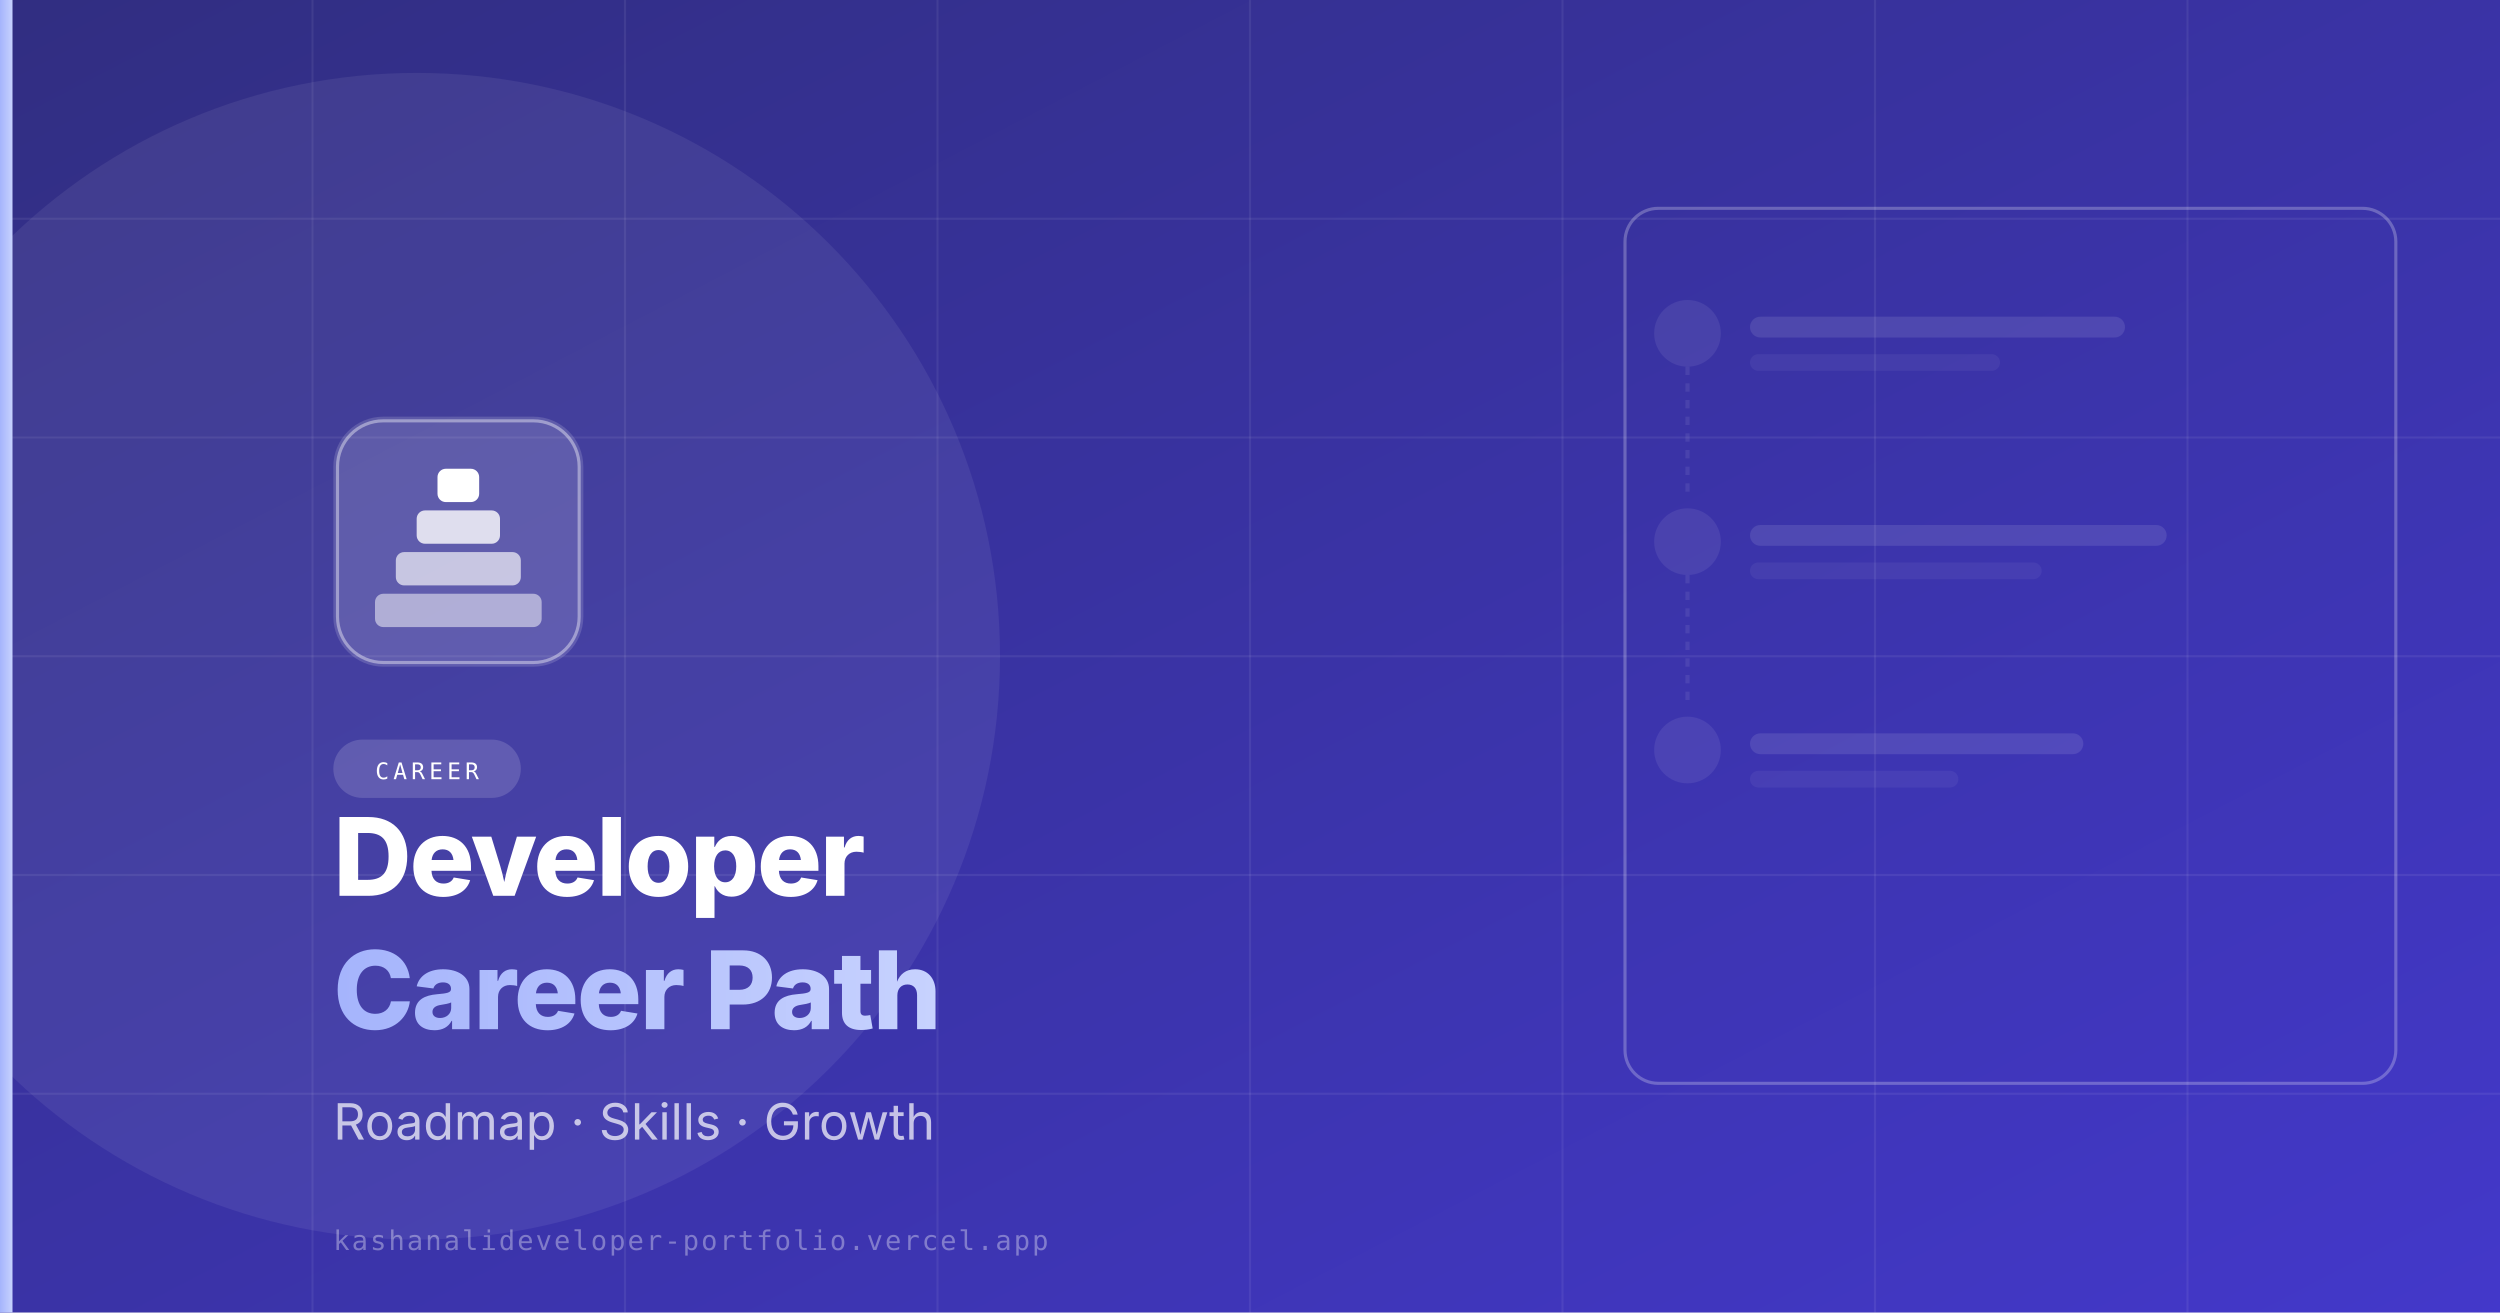
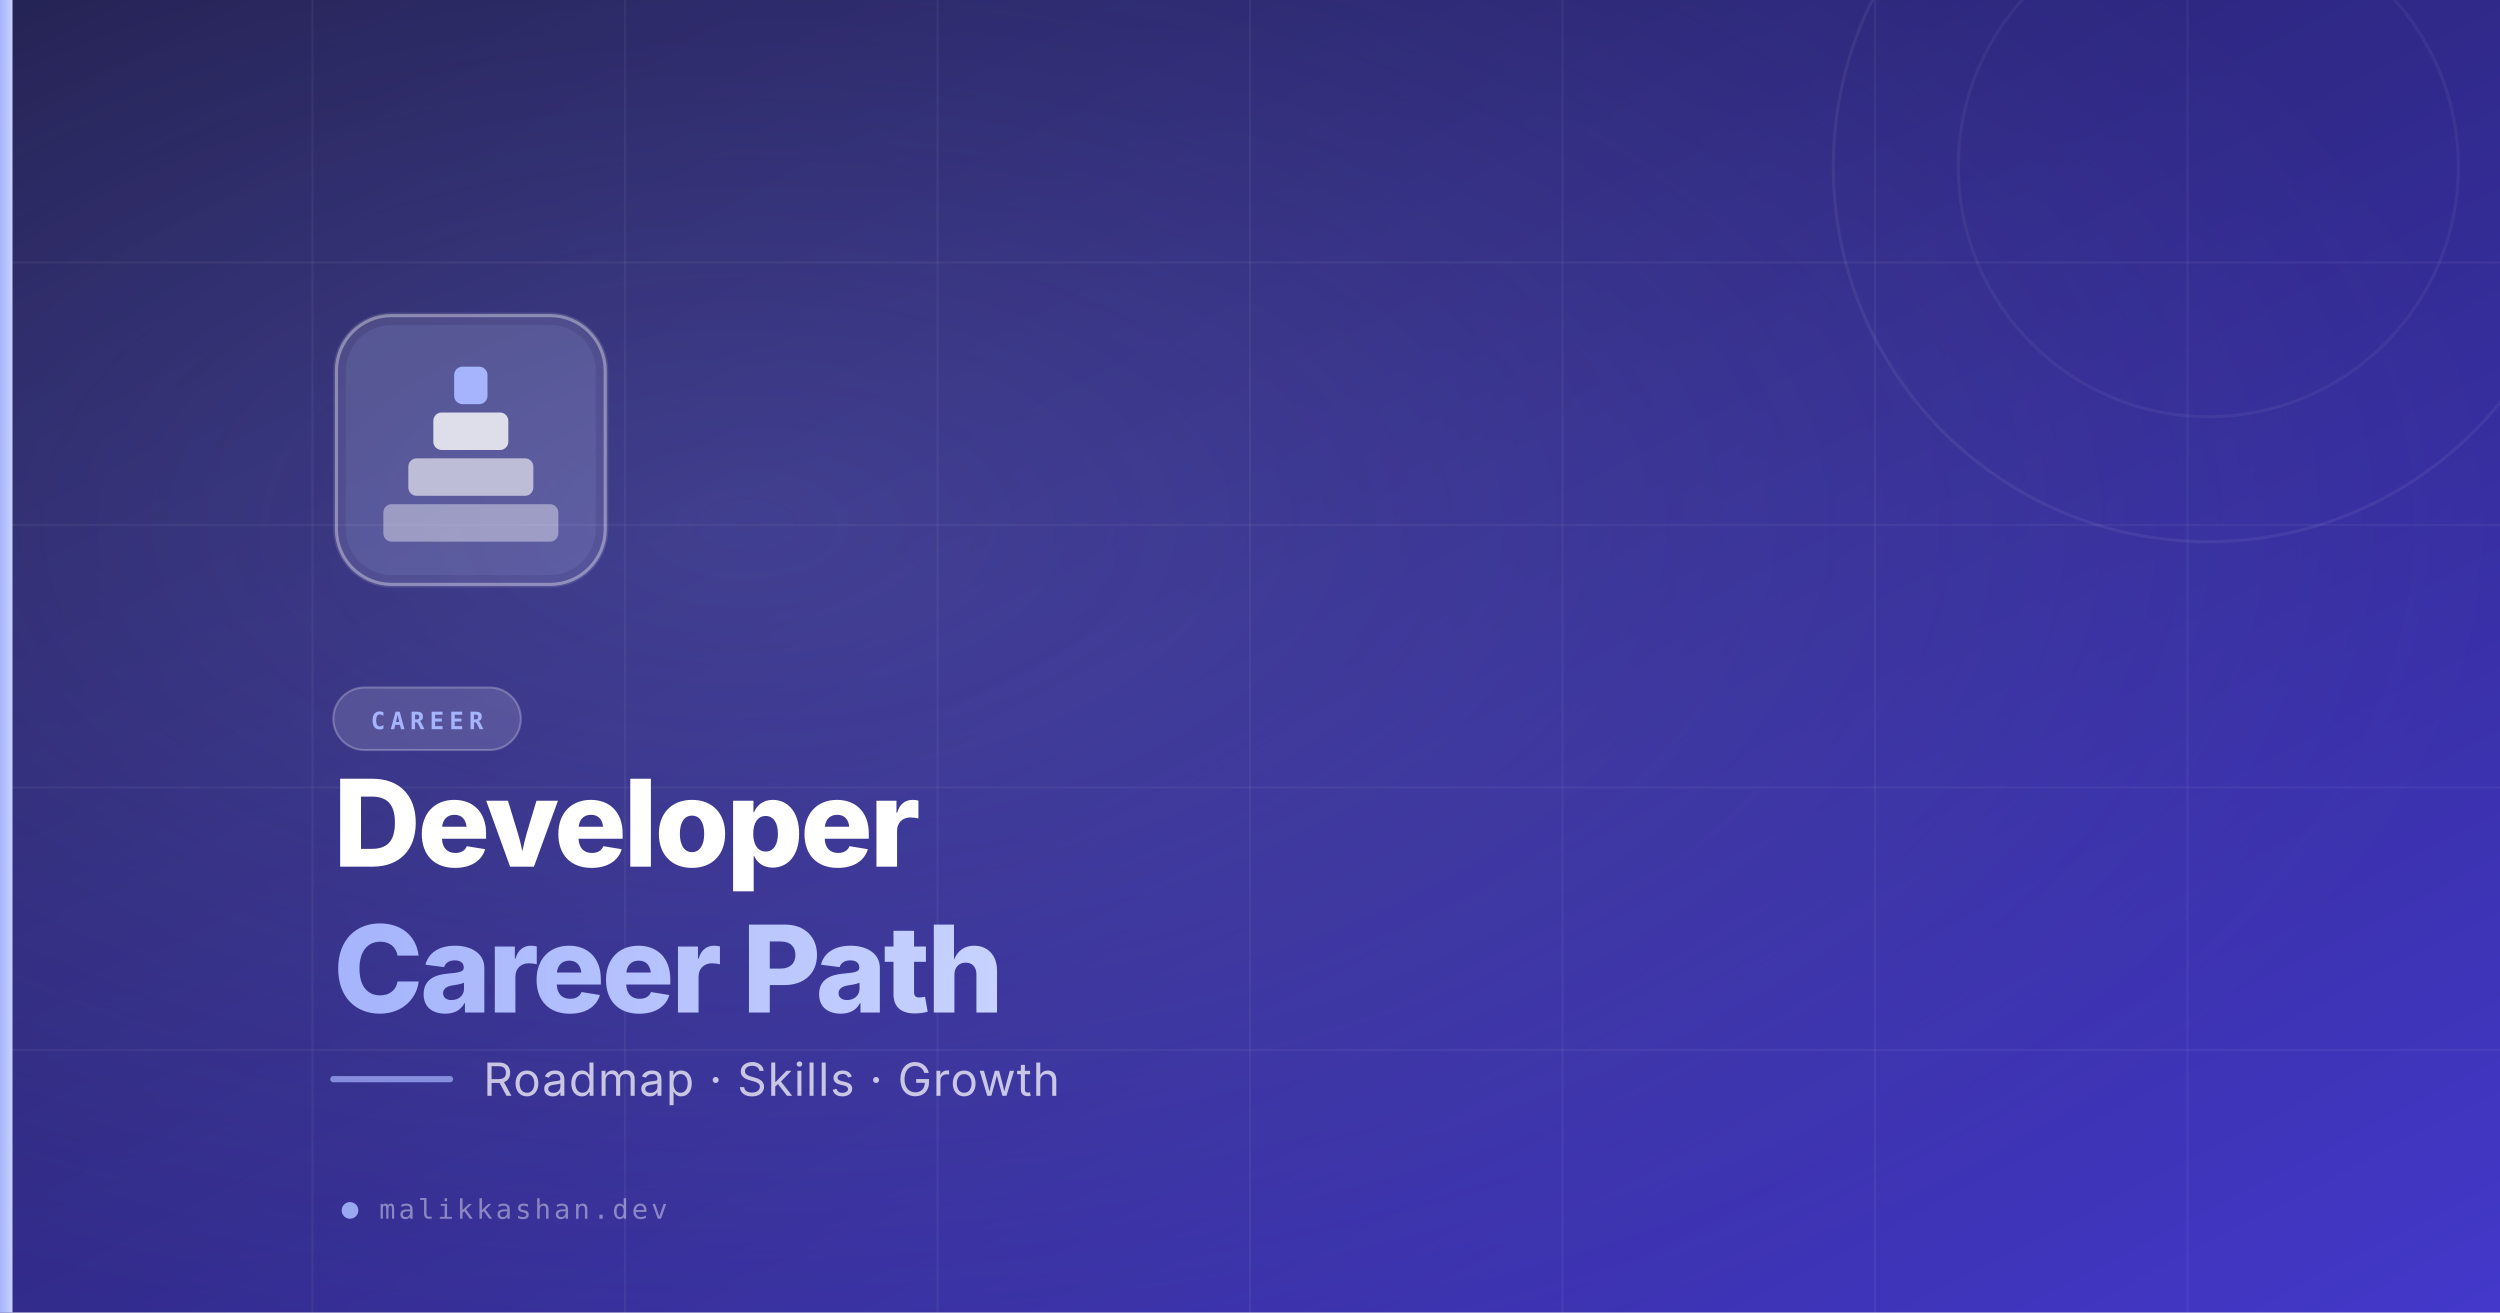
- <svg xmlns="http://www.w3.org/2000/svg" width="1200" height="630" viewBox="0 0 1200 630">
+ <svg xmlns="http://www.w3.org/2000/svg" width="1200" height="630" viewBox="0 0 1200 630" role="img" aria-label="Developer Career Path">
  <defs>
    <linearGradient id="bg" x1="0%" y1="0%" x2="100%" y2="100%">
-       <stop offset="0%" style="stop-color:#312e81" />
-       <stop offset="100%" style="stop-color:#4338ca" />
+       <stop offset="0%" stop-color="#1e1b4b" />
+       <stop offset="100%" stop-color="#4338ca" />
    </linearGradient>
    <linearGradient id="acc" x1="0%" y1="0%" x2="100%" y2="0%">
-       <stop offset="0%" style="stop-color:#a5b4fc" />
-       <stop offset="100%" style="stop-color:#c7d2fe" />
+       <stop offset="0%" stop-color="#a5b4fc" />
+       <stop offset="100%" stop-color="#c7d2fe" />
    </linearGradient>
+     <radialGradient id="glow" cx="30%" cy="40%" r="70%">
+       <stop offset="0%" stop-color="#a5b4fc" stop-opacity="0.18" />
+       <stop offset="100%" stop-color="#a5b4fc" stop-opacity="0" />
+     </radialGradient>
  </defs>
  <rect width="1200" height="630" fill="url(#bg)" />
-   <g stroke="rgba(255,255,255,0.07)" stroke-width="1">
-     <line x1="0" y1="105" x2="1200" y2="105" />
-     <line x1="0" y1="210" x2="1200" y2="210" />
-     <line x1="0" y1="315" x2="1200" y2="315" />
-     <line x1="0" y1="420" x2="1200" y2="420" />
-     <line x1="0" y1="525" x2="1200" y2="525" />
+   <rect width="1200" height="630" fill="url(#glow)" />
+   <g stroke="rgba(255,255,255,0.05)" stroke-width="1">
+     <line x1="0" y1="126" x2="1200" y2="126" />
+     <line x1="0" y1="252" x2="1200" y2="252" />
+     <line x1="0" y1="378" x2="1200" y2="378" />
+     <line x1="0" y1="504" x2="1200" y2="504" />
    <line x1="150" y1="0" x2="150" y2="630" />
    <line x1="300" y1="0" x2="300" y2="630" />
    <line x1="450" y1="0" x2="450" y2="630" />
    <line x1="600" y1="0" x2="600" y2="630" />
    <line x1="750" y1="0" x2="750" y2="630" />
    <line x1="900" y1="0" x2="900" y2="630" />
    <line x1="1050" y1="0" x2="1050" y2="630" />
  </g>
-   <circle cx="200" cy="315" r="280" fill="white" opacity="0.07" />
+   <circle cx="1060" cy="80" r="180" fill="none" stroke="rgba(255,255,255,0.06)" stroke-width="1.5" />
+   <circle cx="1060" cy="80" r="120" fill="none" stroke="rgba(255,255,255,0.05)" stroke-width="1.5" />
  <rect x="0" y="0" width="6" height="630" fill="url(#acc)" />
-   <g transform="translate(160, 200)">
-     <rect width="120" height="120" rx="24" fill="white" opacity="0.15" />
-     <rect x="2" y="2" width="116" height="116" rx="22" fill="none" stroke="white" stroke-width="1.5" opacity="0.4" />
-     <rect x="20" y="85" width="80" height="16" rx="4" fill="white" opacity="0.5" />
-     <rect x="30" y="65" width="60" height="16" rx="4" fill="white" opacity="0.65" />
-     <rect x="40" y="45" width="40" height="16" rx="4" fill="white" opacity="0.8" />
-     <rect x="50" y="25" width="20" height="16" rx="4" fill="white" />
+   <g transform="translate(160, 150)">
+     <rect width="132" height="132" rx="28" fill="rgba(255,255,255,0.12)" />
+     <rect x="1.5" y="1.5" width="129" height="129" rx="26.5" fill="none" stroke="rgba(255,255,255,0.35)" stroke-width="1.5" />
+     <rect x="6" y="6" width="120" height="120" rx="22" fill="#a5b4fc" opacity="0.10" />
+     <g transform="translate(6, 6)">
+       <rect x="18" y="86" width="84" height="18" rx="4" fill="#fff" opacity="0.4" />
+       <rect x="30" y="64" width="60" height="18" rx="4" fill="#fff" opacity="0.6" />
+       <rect x="42" y="42" width="36" height="18" rx="4" fill="#fff" opacity="0.8" />
+       <rect x="52" y="20" width="16" height="18" rx="4" fill="#a5b4fc" />
+     </g>
  </g>
-   <rect x="160" y="355" width="90" height="28" rx="14" fill="white" opacity="0.15" />
-   <text x="205" y="374" font-family="monospace" font-size="11" fill="white" text-anchor="middle" letter-spacing="2">CAREER</text>
-   <text x="160" y="430" font-family="'Inter','Helvetica Neue',sans-serif" font-size="52" font-weight="800" fill="white" letter-spacing="-1">Developer</text>
-   <text x="160" y="494" font-family="'Inter','Helvetica Neue',sans-serif" font-size="52" font-weight="800" fill="url(#acc)" letter-spacing="-1">Career Path</text>
-   <text x="160" y="547" font-family="'Inter','Helvetica Neue',sans-serif" font-size="24" font-weight="400" fill="rgba(255,255,255,0.7)">Roadmap · Skills · Growth</text>
-   <g transform="translate(780, 100)" opacity="0.25">
-     <rect width="370" height="420" rx="16" fill="none" stroke="white" stroke-width="1.5" />
-     <circle cx="30" cy="60" r="16" fill="white" opacity="0.3" />
-     <rect x="60" y="52" width="180" height="10" rx="5" fill="white" opacity="0.4" />
-     <rect x="60" y="70" width="120" height="8" rx="4" fill="white" opacity="0.2" />
-     <line x1="30" y1="76" x2="30" y2="140" stroke="white" stroke-width="2" stroke-dasharray="4,4" opacity="0.3" />
-     <circle cx="30" cy="160" r="16" fill="white" opacity="0.3" />
-     <rect x="60" y="152" width="200" height="10" rx="5" fill="white" opacity="0.4" />
-     <rect x="60" y="170" width="140" height="8" rx="4" fill="white" opacity="0.2" />
-     <line x1="30" y1="176" x2="30" y2="240" stroke="white" stroke-width="2" stroke-dasharray="4,4" opacity="0.3" />
-     <circle cx="30" cy="260" r="16" fill="white" opacity="0.3" />
-     <rect x="60" y="252" width="160" height="10" rx="5" fill="white" opacity="0.4" />
-     <rect x="60" y="270" width="100" height="8" rx="4" fill="white" opacity="0.2" />
+   <rect x="160" y="330" width="90" height="30" rx="15" fill="rgba(255,255,255,0.14)" stroke="rgba(255,255,255,0.25)" stroke-width="1" />
+   <text x="205" y="350" font-family="'JetBrains Mono','Consolas',monospace" font-size="11.5" fill="#a5b4fc" text-anchor="middle" letter-spacing="2.5" font-weight="700">CAREER</text>
+   <text x="160" y="416" font-family="'Poppins','Inter','Segoe UI',sans-serif" font-size="58" font-weight="800" fill="#ffffff" letter-spacing="-1.5">Developer</text>
+   <text x="160" y="486" font-family="'Poppins','Inter','Segoe UI',sans-serif" font-size="58" font-weight="800" fill="url(#acc)" letter-spacing="-1.5">Career Path</text>
+   <line x1="160" y1="518" x2="216" y2="518" stroke="#a5b4fc" stroke-width="3" stroke-linecap="round" opacity="0.7" />
+   <text x="232" y="526" font-family="'Poppins','Inter','Segoe UI',sans-serif" font-size="22" font-weight="400" fill="rgba(255,255,255,0.72)" letter-spacing="0.5">Roadmap · Skills · Growth</text>
+   <g transform="translate(160, 585)">
+     <circle cx="8" cy="-4" r="4" fill="#a5b4fc" opacity="0.9" />
+     <text x="22" y="0" font-family="'JetBrains Mono','Consolas',monospace" font-size="13" fill="rgba(255,255,255,0.42)" letter-spacing="1.5">malikkashan.dev</text>
  </g>
-   <text x="160" y="600" font-family="monospace" font-size="13" fill="rgba(255,255,255,0.35)" letter-spacing="1">kashanalideveloper-portfolio.vercel.app</text>
</svg>
